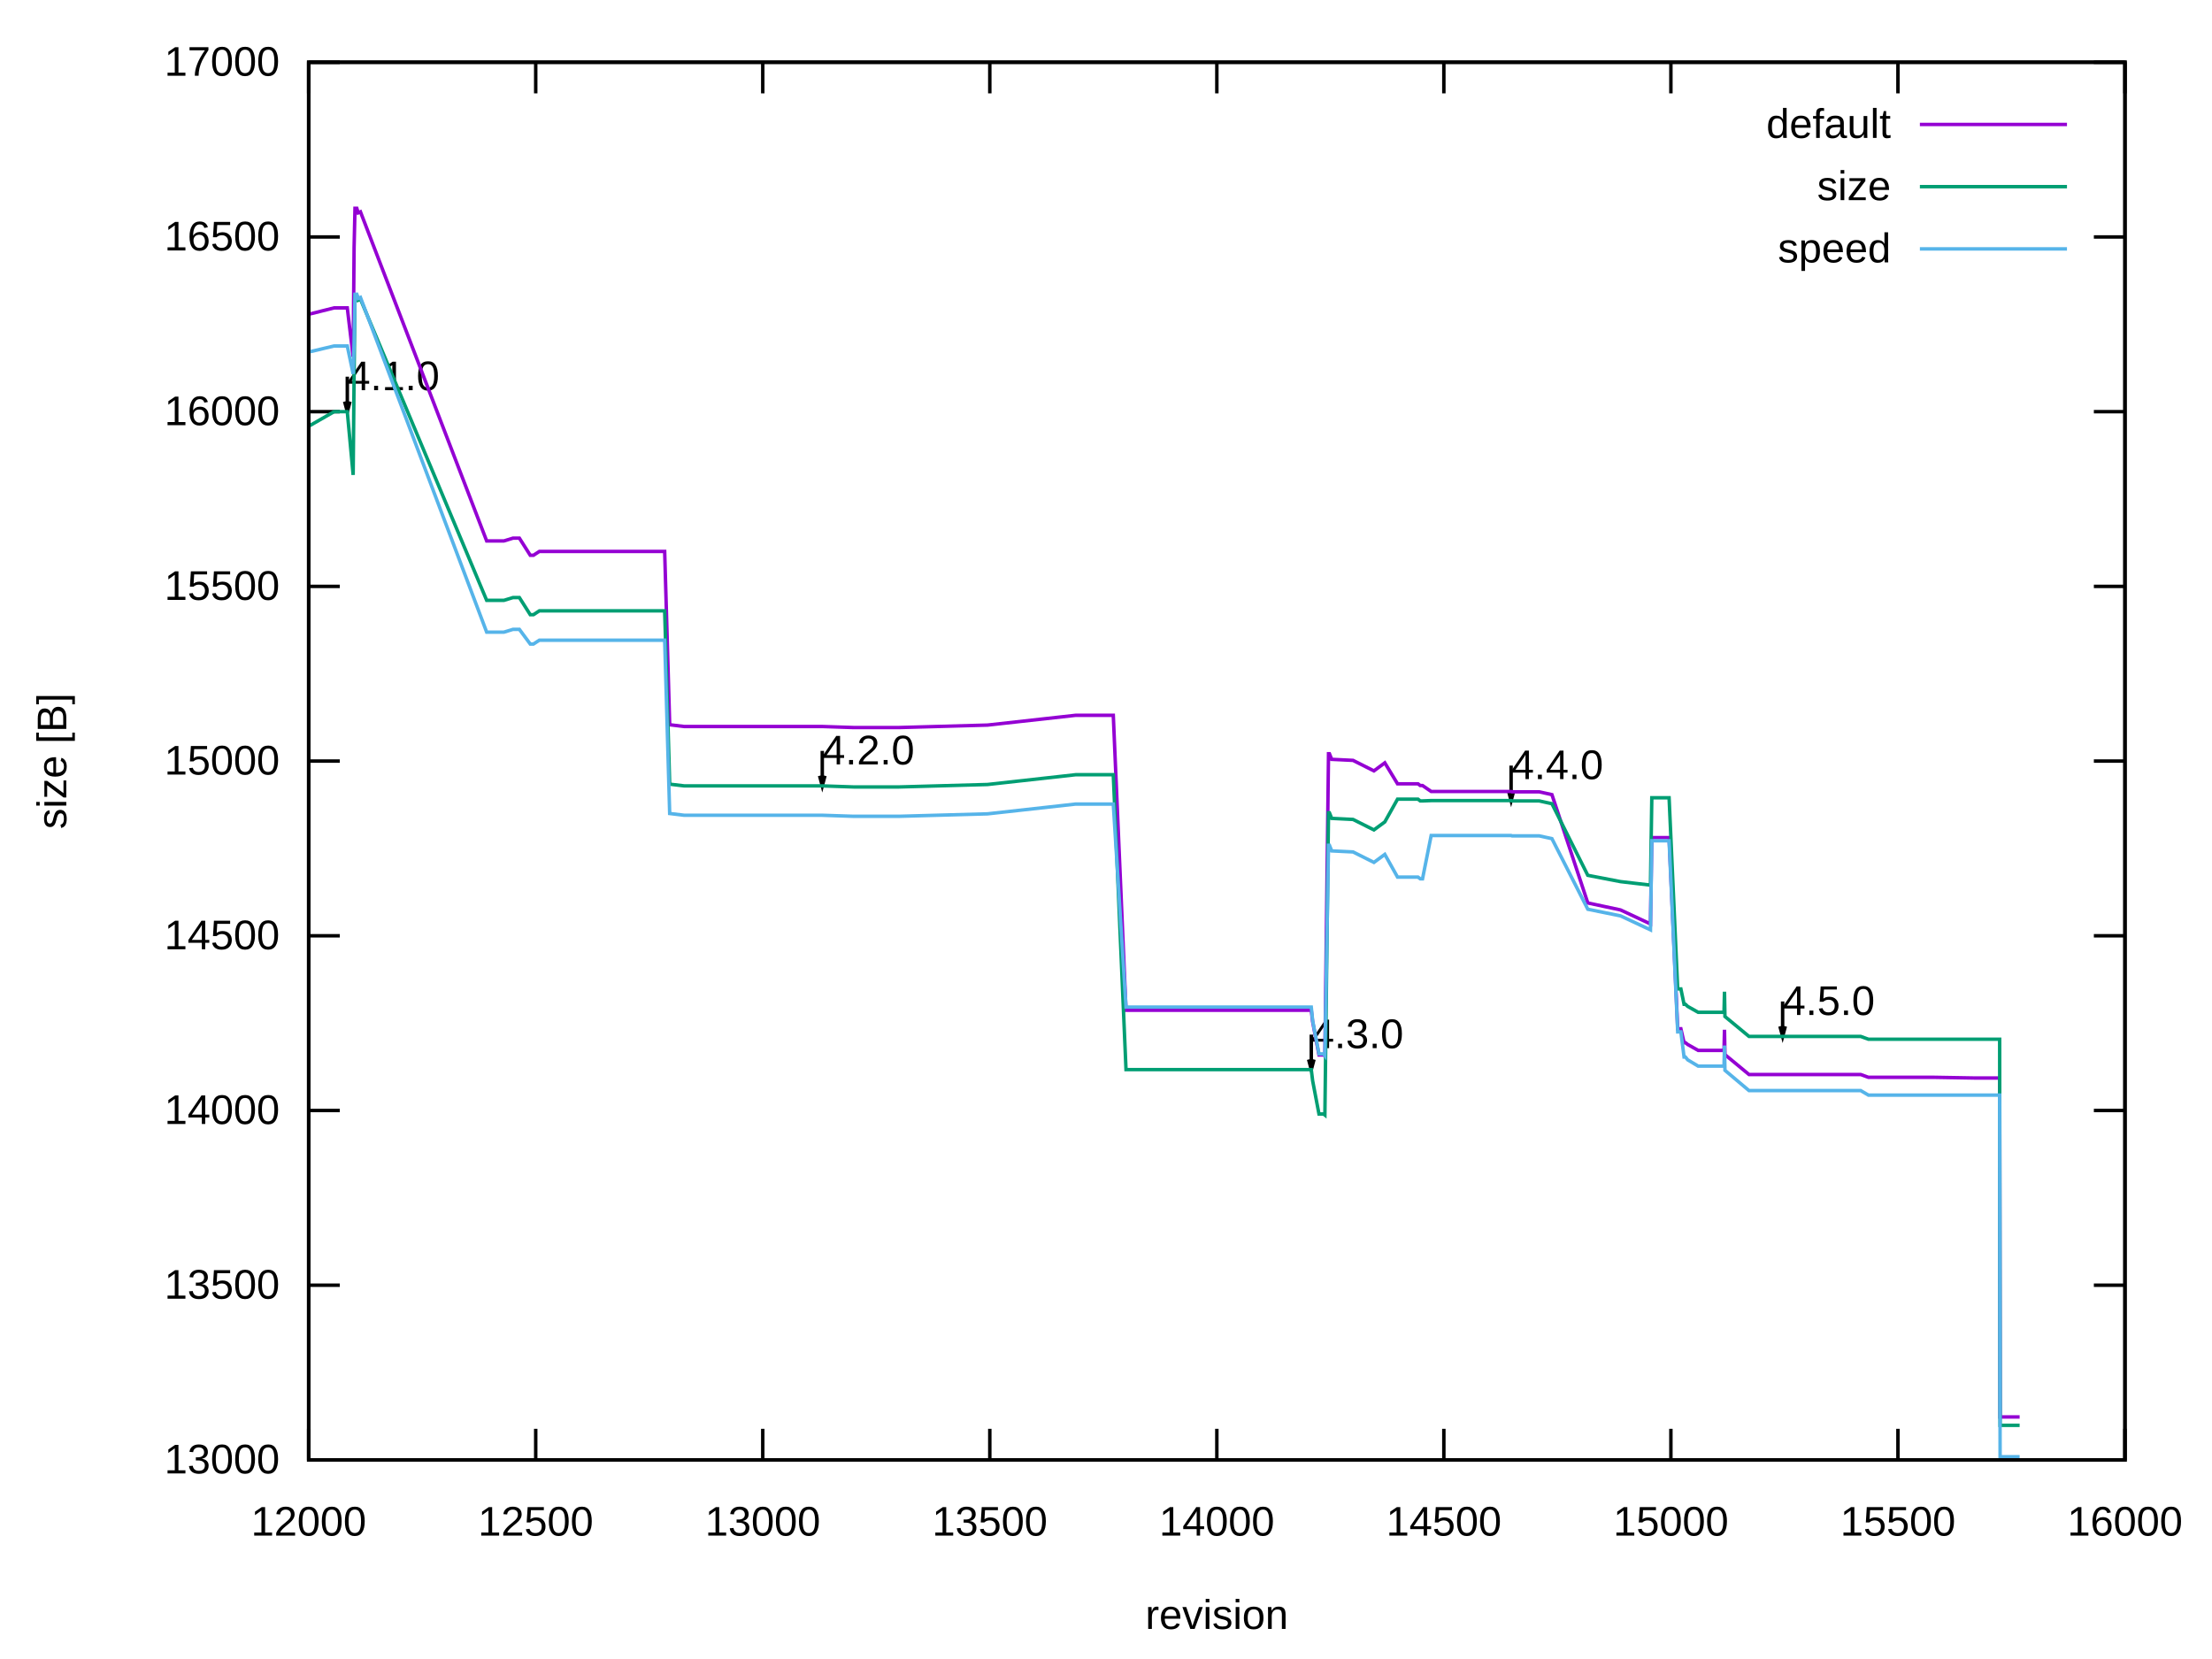
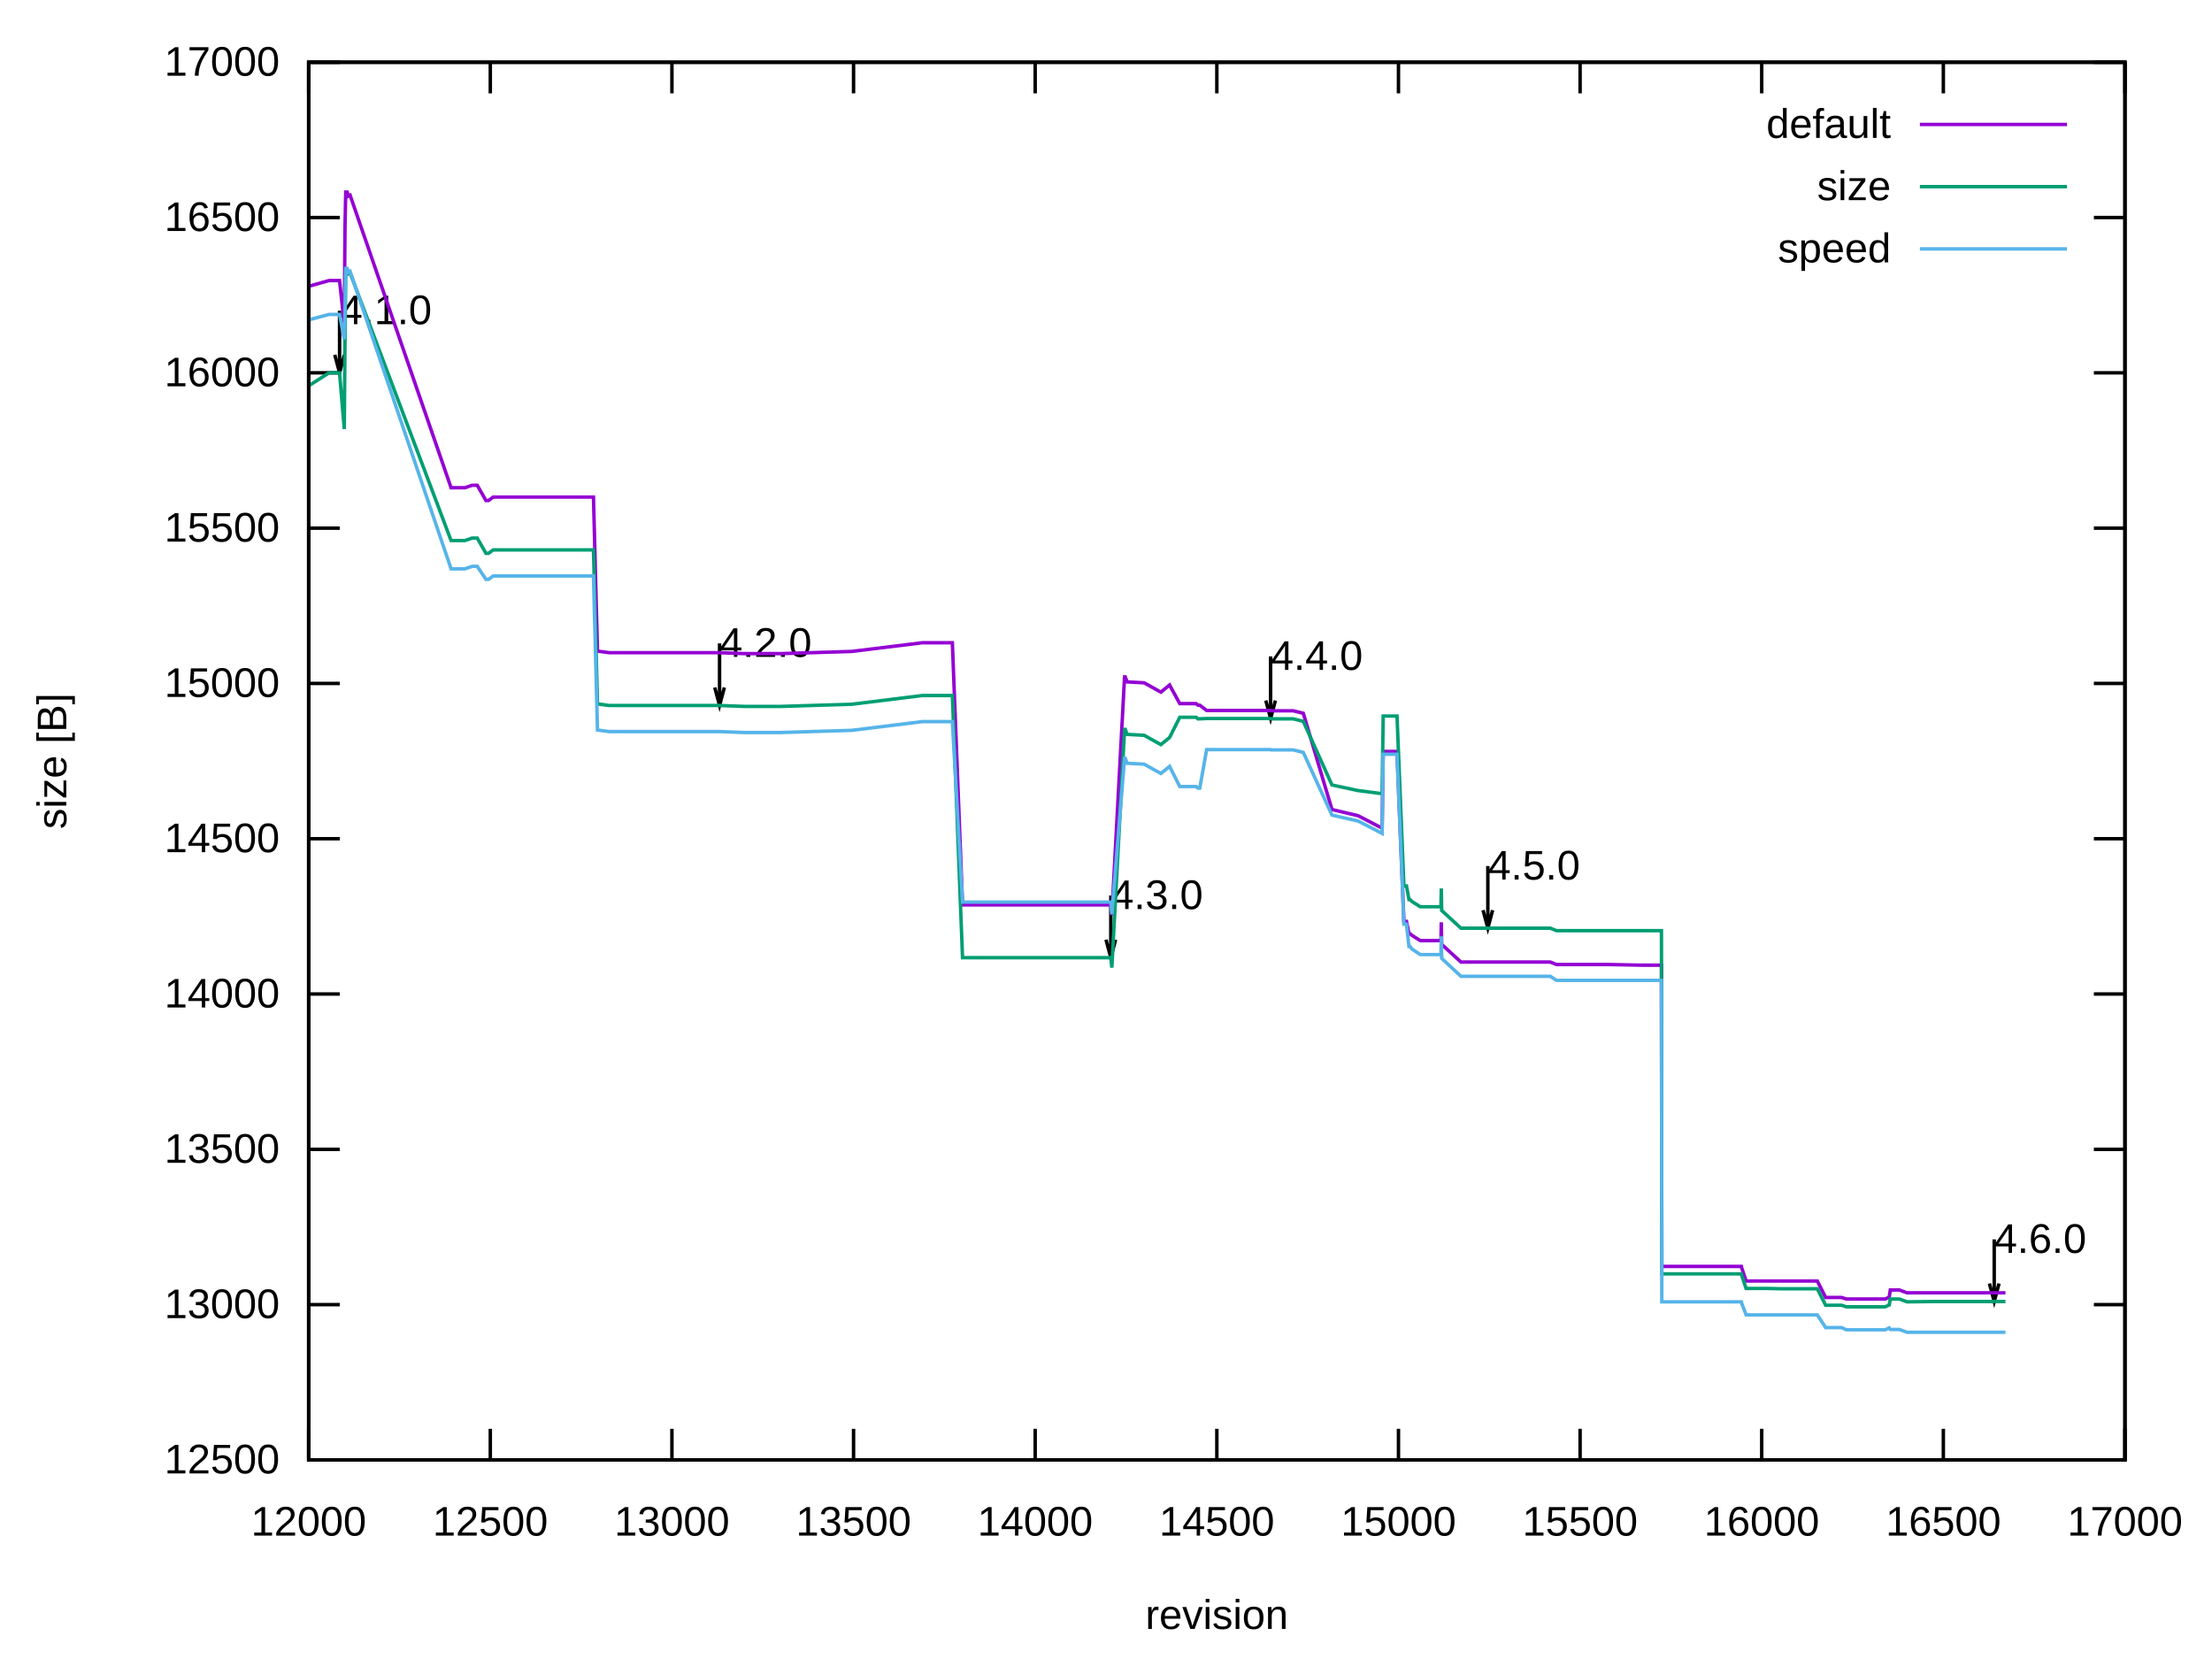
<svg xmlns="http://www.w3.org/2000/svg" xmlns:xlink="http://www.w3.org/1999/xlink" width="640" height="480" viewBox="0 0 640 480">
  <g id="gnuplot_canvas">
    <rect x="0" y="0" width="640" height="480" fill="none" />
    <defs>
      <circle id="gpDot" r="0.5" stroke-width="0.5" stroke="currentColor" />
      <path id="gpPt0" stroke-width="0.222" stroke="currentColor" d="M-1,0 h2 M0,-1 v2" />
      <path id="gpPt1" stroke-width="0.222" stroke="currentColor" d="M-1,-1 L1,1 M1,-1 L-1,1" />
      <path id="gpPt2" stroke-width="0.222" stroke="currentColor" d="M-1,0 L1,0 M0,-1 L0,1 M-1,-1 L1,1 M-1,1 L1,-1" />
      <rect id="gpPt3" stroke-width="0.222" stroke="currentColor" x="-1" y="-1" width="2" height="2" />
      <rect id="gpPt4" stroke-width="0.222" stroke="currentColor" fill="currentColor" x="-1" y="-1" width="2" height="2" />
      <circle id="gpPt5" stroke-width="0.222" stroke="currentColor" cx="0" cy="0" r="1" />
      <use xlink:href="#gpPt5" id="gpPt6" fill="currentColor" stroke="none" />
      <path id="gpPt7" stroke-width="0.222" stroke="currentColor" d="M0,-1.33 L-1.33,0.67 L1.33,0.67 z" />
      <use xlink:href="#gpPt7" id="gpPt8" fill="currentColor" stroke="none" />
      <use xlink:href="#gpPt7" id="gpPt9" stroke="currentColor" transform="rotate(180)" />
      <use xlink:href="#gpPt9" id="gpPt10" fill="currentColor" stroke="none" />
      <use xlink:href="#gpPt3" id="gpPt11" stroke="currentColor" transform="rotate(45)" />
      <use xlink:href="#gpPt11" id="gpPt12" fill="currentColor" stroke="none" />
      <path id="gpPt13" stroke-width="0.222" stroke="currentColor" d="M0,1.330 L1.265,0.411 L0.782,-1.067 L-0.782,-1.076 L-1.265,0.411 z" />
      <use xlink:href="#gpPt13" id="gpPt14" fill="currentColor" stroke="none" />
      <filter id="textbox" filterUnits="objectBoundingBox" x="0" y="0" height="1" width="1">
        <feFlood flood-color="white" flood-opacity="1" result="bgnd" />
        <feComposite in="SourceGraphic" in2="bgnd" operator="atop" />
      </filter>
      <filter id="greybox" filterUnits="objectBoundingBox" x="0" y="0" height="1" width="1">
        <feFlood flood-color="lightgrey" flood-opacity="1" result="grey" />
        <feComposite in="SourceGraphic" in2="grey" operator="atop" />
      </filter>
    </defs>
    <g fill="none" color="white" stroke="currentColor" stroke-width="1.00" stroke-linecap="butt" stroke-linejoin="miter">
</g>
    <g fill="none" color="black" stroke="currentColor" stroke-width="1.00" stroke-linecap="butt" stroke-linejoin="miter">
      <path stroke="black" d="M89.31,422.40 L98.31,422.40 M614.82,422.40 L605.82,422.40  " />
      <g transform="translate(80.92,426.30)" stroke="none" fill="black" font-family="Arial" font-size="12.00" text-anchor="end">
        <text>
+           <tspan font-family="Arial"> 12500</tspan>
+         </text>
+       </g>
+     </g>
+     <g fill="none" color="black" stroke="currentColor" stroke-width="1.00" stroke-linecap="butt" stroke-linejoin="miter">
+       <path stroke="black" d="M89.31,377.47 L98.31,377.47 M614.82,377.47 L605.82,377.47  " />
+       <g transform="translate(80.92,381.37)" stroke="none" fill="black" font-family="Arial" font-size="12.00" text-anchor="end">
+         <text>
          <tspan font-family="Arial"> 13000</tspan>
        </text>
      </g>
    </g>
    <g fill="none" color="black" stroke="currentColor" stroke-width="1.00" stroke-linecap="butt" stroke-linejoin="miter">
-       <path stroke="black" d="M89.31,371.85 L98.31,371.85 M614.82,371.85 L605.82,371.85  " />
-       <g transform="translate(80.92,375.75)" stroke="none" fill="black" font-family="Arial" font-size="12.00" text-anchor="end">
+       <path stroke="black" d="M89.31,332.54 L98.31,332.54 M614.82,332.54 L605.82,332.54  " />
+       <g transform="translate(80.92,336.44)" stroke="none" fill="black" font-family="Arial" font-size="12.00" text-anchor="end">
        <text>
          <tspan font-family="Arial"> 13500</tspan>
        </text>
      </g>
    </g>
    <g fill="none" color="black" stroke="currentColor" stroke-width="1.00" stroke-linecap="butt" stroke-linejoin="miter">
-       <path stroke="black" d="M89.31,321.30 L98.31,321.30 M614.82,321.30 L605.82,321.30  " />
-       <g transform="translate(80.92,325.20)" stroke="none" fill="black" font-family="Arial" font-size="12.00" text-anchor="end">
+       <path stroke="black" d="M89.31,287.60 L98.31,287.60 M614.82,287.60 L605.82,287.60  " />
+       <g transform="translate(80.92,291.50)" stroke="none" fill="black" font-family="Arial" font-size="12.00" text-anchor="end">
        <text>
          <tspan font-family="Arial"> 14000</tspan>
        </text>
      </g>
    </g>
    <g fill="none" color="black" stroke="currentColor" stroke-width="1.00" stroke-linecap="butt" stroke-linejoin="miter">
-       <path stroke="black" d="M89.31,270.75 L98.31,270.75 M614.82,270.75 L605.82,270.75  " />
-       <g transform="translate(80.92,274.65)" stroke="none" fill="black" font-family="Arial" font-size="12.00" text-anchor="end">
+       <path stroke="black" d="M89.31,242.67 L98.31,242.67 M614.82,242.67 L605.82,242.67  " />
+       <g transform="translate(80.92,246.57)" stroke="none" fill="black" font-family="Arial" font-size="12.00" text-anchor="end">
        <text>
          <tspan font-family="Arial"> 14500</tspan>
        </text>
      </g>
    </g>
    <g fill="none" color="black" stroke="currentColor" stroke-width="1.00" stroke-linecap="butt" stroke-linejoin="miter">
-       <path stroke="black" d="M89.31,220.20 L98.31,220.20 M614.82,220.20 L605.82,220.20  " />
-       <g transform="translate(80.92,224.10)" stroke="none" fill="black" font-family="Arial" font-size="12.00" text-anchor="end">
+       <path stroke="black" d="M89.31,197.74 L98.31,197.74 M614.82,197.74 L605.82,197.74  " />
+       <g transform="translate(80.92,201.64)" stroke="none" fill="black" font-family="Arial" font-size="12.00" text-anchor="end">
        <text>
          <tspan font-family="Arial"> 15000</tspan>
        </text>
      </g>
    </g>
    <g fill="none" color="black" stroke="currentColor" stroke-width="1.00" stroke-linecap="butt" stroke-linejoin="miter">
-       <path stroke="black" d="M89.31,169.66 L98.31,169.66 M614.82,169.66 L605.82,169.66  " />
-       <g transform="translate(80.92,173.56)" stroke="none" fill="black" font-family="Arial" font-size="12.00" text-anchor="end">
+       <path stroke="black" d="M89.31,152.81 L98.31,152.81 M614.82,152.81 L605.82,152.81  " />
+       <g transform="translate(80.92,156.71)" stroke="none" fill="black" font-family="Arial" font-size="12.00" text-anchor="end">
        <text>
          <tspan font-family="Arial"> 15500</tspan>
        </text>
      </g>
    </g>
    <g fill="none" color="black" stroke="currentColor" stroke-width="1.00" stroke-linecap="butt" stroke-linejoin="miter">
-       <path stroke="black" d="M89.31,119.11 L98.31,119.11 M614.82,119.11 L605.82,119.11  " />
-       <g transform="translate(80.92,123.01)" stroke="none" fill="black" font-family="Arial" font-size="12.00" text-anchor="end">
+       <path stroke="black" d="M89.31,107.87 L98.31,107.87 M614.82,107.87 L605.82,107.87  " />
+       <g transform="translate(80.92,111.77)" stroke="none" fill="black" font-family="Arial" font-size="12.00" text-anchor="end">
        <text>
          <tspan font-family="Arial"> 16000</tspan>
        </text>
      </g>
    </g>
    <g fill="none" color="black" stroke="currentColor" stroke-width="1.00" stroke-linecap="butt" stroke-linejoin="miter">
-       <path stroke="black" d="M89.31,68.56 L98.31,68.56 M614.82,68.56 L605.82,68.56  " />
-       <g transform="translate(80.92,72.46)" stroke="none" fill="black" font-family="Arial" font-size="12.00" text-anchor="end">
+       <path stroke="black" d="M89.31,62.94 L98.31,62.94 M614.82,62.94 L605.82,62.94  " />
+       <g transform="translate(80.92,66.84)" stroke="none" fill="black" font-family="Arial" font-size="12.00" text-anchor="end">
        <text>
          <tspan font-family="Arial"> 16500</tspan>
        </text>
      </g>
    </g>
    <g fill="none" color="black" stroke="currentColor" stroke-width="1.00" stroke-linecap="butt" stroke-linejoin="miter">
      <path stroke="black" d="M89.31,18.01 L98.31,18.01 M614.82,18.01 L605.82,18.01  " />
      <g transform="translate(80.92,21.91)" stroke="none" fill="black" font-family="Arial" font-size="12.00" text-anchor="end">
        <text>
          <tspan font-family="Arial"> 17000</tspan>
        </text>
      </g>
    </g>
    <g fill="none" color="black" stroke="currentColor" stroke-width="1.00" stroke-linecap="butt" stroke-linejoin="miter">
      <path stroke="black" d="M89.31,422.40 L89.31,413.40 M89.31,18.01 L89.31,27.01  " />
      <g transform="translate(89.31,444.30)" stroke="none" fill="black" font-family="Arial" font-size="12.00" text-anchor="middle">
        <text>
          <tspan font-family="Arial"> 12000</tspan>
        </text>
      </g>
    </g>
    <g fill="none" color="black" stroke="currentColor" stroke-width="1.00" stroke-linecap="butt" stroke-linejoin="miter">
-       <path stroke="black" d="M155.00,422.40 L155.00,413.40 M155.00,18.01 L155.00,27.01  " />
-       <g transform="translate(155.00,444.30)" stroke="none" fill="black" font-family="Arial" font-size="12.00" text-anchor="middle">
+       <path stroke="black" d="M141.86,422.40 L141.86,413.40 M141.86,18.01 L141.86,27.01  " />
+       <g transform="translate(141.86,444.30)" stroke="none" fill="black" font-family="Arial" font-size="12.00" text-anchor="middle">
        <text>
          <tspan font-family="Arial"> 12500</tspan>
        </text>
      </g>
    </g>
    <g fill="none" color="black" stroke="currentColor" stroke-width="1.00" stroke-linecap="butt" stroke-linejoin="miter">
-       <path stroke="black" d="M220.69,422.40 L220.69,413.40 M220.69,18.01 L220.69,27.01  " />
-       <g transform="translate(220.69,444.30)" stroke="none" fill="black" font-family="Arial" font-size="12.00" text-anchor="middle">
+       <path stroke="black" d="M194.41,422.40 L194.41,413.40 M194.41,18.01 L194.41,27.01  " />
+       <g transform="translate(194.41,444.30)" stroke="none" fill="black" font-family="Arial" font-size="12.00" text-anchor="middle">
        <text>
          <tspan font-family="Arial"> 13000</tspan>
        </text>
      </g>
    </g>
    <g fill="none" color="black" stroke="currentColor" stroke-width="1.00" stroke-linecap="butt" stroke-linejoin="miter">
-       <path stroke="black" d="M286.38,422.40 L286.38,413.40 M286.38,18.01 L286.38,27.01  " />
-       <g transform="translate(286.38,444.30)" stroke="none" fill="black" font-family="Arial" font-size="12.00" text-anchor="middle">
+       <path stroke="black" d="M246.96,422.40 L246.96,413.40 M246.96,18.01 L246.96,27.01  " />
+       <g transform="translate(246.96,444.30)" stroke="none" fill="black" font-family="Arial" font-size="12.00" text-anchor="middle">
        <text>
          <tspan font-family="Arial"> 13500</tspan>
+         </text>
+       </g>
+     </g>
+     <g fill="none" color="black" stroke="currentColor" stroke-width="1.00" stroke-linecap="butt" stroke-linejoin="miter">
+       <path stroke="black" d="M299.51,422.40 L299.51,413.40 M299.51,18.01 L299.51,27.01  " />
+       <g transform="translate(299.51,444.30)" stroke="none" fill="black" font-family="Arial" font-size="12.00" text-anchor="middle">
+         <text>
+           <tspan font-family="Arial"> 14000</tspan>
        </text>
      </g>
    </g>
    <g fill="none" color="black" stroke="currentColor" stroke-width="1.00" stroke-linecap="butt" stroke-linejoin="miter">
      <path stroke="black" d="M352.07,422.40 L352.07,413.40 M352.07,18.01 L352.07,27.01  " />
      <g transform="translate(352.07,444.30)" stroke="none" fill="black" font-family="Arial" font-size="12.00" text-anchor="middle">
        <text>
-           <tspan font-family="Arial"> 14000</tspan>
-         </text>
-       </g>
-     </g>
-     <g fill="none" color="black" stroke="currentColor" stroke-width="1.00" stroke-linecap="butt" stroke-linejoin="miter">
-       <path stroke="black" d="M417.75,422.40 L417.75,413.40 M417.75,18.01 L417.75,27.01  " />
-       <g transform="translate(417.75,444.30)" stroke="none" fill="black" font-family="Arial" font-size="12.00" text-anchor="middle">
-         <text>
          <tspan font-family="Arial"> 14500</tspan>
        </text>
      </g>
    </g>
    <g fill="none" color="black" stroke="currentColor" stroke-width="1.00" stroke-linecap="butt" stroke-linejoin="miter">
-       <path stroke="black" d="M483.44,422.40 L483.44,413.40 M483.44,18.01 L483.44,27.01  " />
-       <g transform="translate(483.44,444.30)" stroke="none" fill="black" font-family="Arial" font-size="12.00" text-anchor="middle">
+       <path stroke="black" d="M404.62,422.40 L404.62,413.40 M404.62,18.01 L404.62,27.01  " />
+       <g transform="translate(404.62,444.30)" stroke="none" fill="black" font-family="Arial" font-size="12.00" text-anchor="middle">
        <text>
          <tspan font-family="Arial"> 15000</tspan>
        </text>
      </g>
    </g>
    <g fill="none" color="black" stroke="currentColor" stroke-width="1.00" stroke-linecap="butt" stroke-linejoin="miter">
-       <path stroke="black" d="M549.13,422.40 L549.13,413.40 M549.13,18.01 L549.13,27.01  " />
-       <g transform="translate(549.13,444.30)" stroke="none" fill="black" font-family="Arial" font-size="12.00" text-anchor="middle">
+       <path stroke="black" d="M457.17,422.40 L457.17,413.40 M457.17,18.01 L457.17,27.01  " />
+       <g transform="translate(457.17,444.30)" stroke="none" fill="black" font-family="Arial" font-size="12.00" text-anchor="middle">
        <text>
          <tspan font-family="Arial"> 15500</tspan>
+         </text>
+       </g>
+     </g>
+     <g fill="none" color="black" stroke="currentColor" stroke-width="1.00" stroke-linecap="butt" stroke-linejoin="miter">
+       <path stroke="black" d="M509.72,422.40 L509.72,413.40 M509.72,18.01 L509.72,27.01  " />
+       <g transform="translate(509.72,444.30)" stroke="none" fill="black" font-family="Arial" font-size="12.00" text-anchor="middle">
+         <text>
+           <tspan font-family="Arial"> 16000</tspan>
+         </text>
+       </g>
+     </g>
+     <g fill="none" color="black" stroke="currentColor" stroke-width="1.00" stroke-linecap="butt" stroke-linejoin="miter">
+       <path stroke="black" d="M562.27,422.40 L562.27,413.40 M562.27,18.01 L562.27,27.01  " />
+       <g transform="translate(562.27,444.30)" stroke="none" fill="black" font-family="Arial" font-size="12.00" text-anchor="middle">
+         <text>
+           <tspan font-family="Arial"> 16500</tspan>
        </text>
      </g>
    </g>
    <g fill="none" color="black" stroke="currentColor" stroke-width="1.00" stroke-linecap="butt" stroke-linejoin="miter">
      <path stroke="black" d="M614.82,422.40 L614.82,413.40 M614.82,18.01 L614.82,27.01  " />
      <g transform="translate(614.82,444.30)" stroke="none" fill="black" font-family="Arial" font-size="12.00" text-anchor="middle">
        <text>
-           <tspan font-family="Arial"> 16000</tspan>
+           <tspan font-family="Arial"> 17000</tspan>
        </text>
      </g>
    </g>
    <g fill="none" color="black" stroke="currentColor" stroke-width="1.00" stroke-linecap="butt" stroke-linejoin="miter">
</g>
    <g fill="none" color="black" stroke="currentColor" stroke-width="1.00" stroke-linecap="butt" stroke-linejoin="miter">
      <path stroke="black" d="M89.31,18.01 L89.31,422.40 L614.82,422.40 L614.82,18.01 L89.31,18.01 Z  " />
-       <g transform="translate(100.48,112.90)" stroke="none" fill="black" font-family="Arial" font-size="12.00" text-anchor="start">
+       <g transform="translate(98.24,93.80)" stroke="none" fill="black" font-family="Arial" font-size="12.00" text-anchor="start">
        <text>
          <tspan font-family="Arial">4.1.0</tspan>
        </text>
      </g>
-       <g transform="translate(237.90,221.17)" stroke="none" fill="black" font-family="Arial" font-size="12.00" text-anchor="start">
+       <g transform="translate(208.18,190.05)" stroke="none" fill="black" font-family="Arial" font-size="12.00" text-anchor="start">
        <text>
          <tspan font-family="Arial">4.2.0</tspan>
        </text>
      </g>
-       <g transform="translate(379.39,303.26)" stroke="none" fill="black" font-family="Arial" font-size="12.00" text-anchor="start">
+       <g transform="translate(321.38,263.02)" stroke="none" fill="black" font-family="Arial" font-size="12.00" text-anchor="start">
        <text>
          <tspan font-family="Arial">4.3.0</tspan>
        </text>
      </g>
-       <g transform="translate(437.20,225.42)" stroke="none" fill="black" font-family="Arial" font-size="12.00" text-anchor="start">
+       <g transform="translate(367.62,193.82)" stroke="none" fill="black" font-family="Arial" font-size="12.00" text-anchor="start">
        <text>
          <tspan font-family="Arial">4.4.0</tspan>
        </text>
      </g>
-       <g transform="translate(515.76,293.66)" stroke="none" fill="black" font-family="Arial" font-size="12.00" text-anchor="start">
+       <g transform="translate(430.47,254.48)" stroke="none" fill="black" font-family="Arial" font-size="12.00" text-anchor="start">
        <text>
          <tspan font-family="Arial">4.5.0</tspan>
        </text>
      </g>
-     </g>
-     <g fill="none" color="black" stroke="currentColor" stroke-width="1.00" stroke-linecap="butt" stroke-linejoin="miter">
-       <path stroke="black" d="M99.71,116.18 L100.49,119.10 L101.27,116.18 M100.49,108.99 L100.49,119.10  " />
-     </g>
-     <g fill="none" color="black" stroke="currentColor" stroke-width="1.00" stroke-linecap="butt" stroke-linejoin="miter">
-       <path stroke="black" d="M237.13,224.45 L237.91,227.37 L238.69,224.45 M237.91,217.26 L237.91,227.37  " />
-     </g>
-     <g fill="none" color="black" stroke="currentColor" stroke-width="1.00" stroke-linecap="butt" stroke-linejoin="miter">
-       <path stroke="black" d="M378.62,306.54 L379.40,309.46 L380.18,306.54 M379.40,299.35 L379.40,309.46  " />
-     </g>
-     <g fill="none" color="black" stroke="currentColor" stroke-width="1.00" stroke-linecap="butt" stroke-linejoin="miter">
-       <path stroke="black" d="M436.43,228.70 L437.21,231.62 L437.99,228.70 M437.21,221.51 L437.21,231.62  " />
-     </g>
-     <g fill="none" color="black" stroke="currentColor" stroke-width="1.00" stroke-linecap="butt" stroke-linejoin="miter">
-       <path stroke="black" d="M514.99,296.94 L515.77,299.86 L516.55,296.94 M515.77,289.75 L515.77,299.86  " />
+       <g transform="translate(576.98,362.50)" stroke="none" fill="black" font-family="Arial" font-size="12.00" text-anchor="start">
+         <text>
+           <tspan font-family="Arial">4.6.0</tspan>
+         </text>
+       </g>
+     </g>
+     <g fill="none" color="black" stroke="currentColor" stroke-width="1.00" stroke-linecap="butt" stroke-linejoin="miter">
+       <path stroke="black" d="M96.86,102.66 L98.25,107.86 L99.64,102.66 M98.25,89.89 L98.25,107.86  " />
+     </g>
+     <g fill="none" color="black" stroke="currentColor" stroke-width="1.00" stroke-linecap="butt" stroke-linejoin="miter">
+       <path stroke="black" d="M206.80,198.91 L208.19,204.11 L209.58,198.91 M208.19,186.14 L208.19,204.11  " />
+     </g>
+     <g fill="none" color="black" stroke="currentColor" stroke-width="1.00" stroke-linecap="butt" stroke-linejoin="miter">
+       <path stroke="black" d="M320.00,271.88 L321.39,277.08 L322.78,271.88 M321.39,259.11 L321.39,277.08  " />
+     </g>
+     <g fill="none" color="black" stroke="currentColor" stroke-width="1.00" stroke-linecap="butt" stroke-linejoin="miter">
+       <path stroke="black" d="M366.24,202.68 L367.63,207.88 L369.02,202.68 M367.63,189.91 L367.63,207.88  " />
+     </g>
+     <g fill="none" color="black" stroke="currentColor" stroke-width="1.00" stroke-linecap="butt" stroke-linejoin="miter">
+       <path stroke="black" d="M429.09,263.34 L430.48,268.54 L431.87,263.34 M430.48,250.57 L430.48,268.54  " />
+     </g>
+     <g fill="none" color="black" stroke="currentColor" stroke-width="1.00" stroke-linecap="butt" stroke-linejoin="miter">
+       <path stroke="black" d="M575.60,371.36 L576.99,376.56 L578.38,371.36 M576.99,358.59 L576.99,376.56  " />
    </g>
    <g fill="none" color="black" stroke="currentColor" stroke-width="1.00" stroke-linecap="butt" stroke-linejoin="miter">
</g>
    <g id="gnuplot_plot_1">
      <g fill="none" color="black" stroke="currentColor" stroke-width="1.00" stroke-linecap="butt" stroke-linejoin="miter">
        <g transform="translate(547.09,39.91)" stroke="none" fill="black" font-family="Arial" font-size="12.00" text-anchor="end">
          <text>
            <tspan font-family="Arial">default</tspan>
          </text>
        </g>
      </g>
      <g fill="none" color="black" stroke="currentColor" stroke-width="1.00" stroke-linecap="butt" stroke-linejoin="miter">
-         <path stroke="rgb(148,   0, 211)" d="M555.48,36.01 L598.04,36.01 M89.44,90.90 L96.67,89.08 L100.48,89.08 L102.18,103.24 L102.45,71.59 L102.71,60.27   L103.24,60.27 L103.63,61.58 L104.29,61.28 L140.81,156.51 L143.83,156.51 L145.80,156.51 L148.43,155.70 L150.27,155.70   L153.42,160.66 L154.34,160.66 L156.05,159.55 L173.65,159.55 L177.73,159.55 L179.83,159.55 L180.22,159.55 L187.32,159.55   L192.31,159.55 L193.76,209.69 L197.96,210.20 L202.56,210.20 L204.27,210.20 L206.37,210.20 L207.55,210.20 L216.61,210.20   L237.90,210.20 L246.96,210.50 L260.10,210.50 L285.72,209.79 L311.21,206.96 L312.52,206.96 L313.83,206.96 L318.96,206.96   L322.11,206.96 L325.79,292.29 L326.32,292.29 L327.50,292.29 L329.07,292.29 L331.70,292.29 L336.96,292.29 L338.93,292.29   L352.07,292.29 L376.24,292.29 L379.39,292.29 L379.79,295.62 L381.62,305.23 L382.94,305.23 L383.33,305.53 L384.38,218.08   L384.65,218.08 L385.30,219.70 L391.48,220.00 L397.52,223.04 L400.67,220.71 L404.35,226.78 L405.27,226.78 L410.27,226.78   L410.92,227.28 L411.58,227.28 L414.08,229.00 L419.07,229.00 L421.43,229.00 L437.20,229.00 L437.46,229.10 L445.34,229.10   L449.02,229.91 L459.40,261.25 L468.86,263.27 L477.53,267.32 L477.92,242.35 L482.92,242.35 L485.41,297.65 L486.33,297.65   L487.25,301.69 L487.65,301.69 L488.30,302.20 L491.33,303.91 L495.66,303.91 L497.11,303.91 L498.81,303.91 L498.95,297.95   L499.08,305.13 L506.04,310.89 L514.97,310.89 L515.76,310.89 L525.09,310.89 L538.36,310.89 L540.59,311.70 L542.69,311.70   L547.29,311.70 L555.70,311.70 L559.64,311.70 L571.33,311.90 L578.56,311.90 L578.69,409.97 L584.34,409.97  " />
+         <path stroke="rgb(148,   0, 211)" d="M555.48,36.01 L598.04,36.01 M89.42,82.80 L95.20,81.18 L98.24,81.18 L99.61,93.77 L99.82,65.64 L100.03,55.57   L100.45,55.57 L100.77,56.74 L101.29,56.47 L130.51,141.12 L132.93,141.12 L134.50,141.12 L136.61,140.41 L138.08,140.41   L140.60,144.81 L141.34,144.81 L142.70,143.82 L156.79,143.82 L160.04,143.82 L161.73,143.82 L162.04,143.82 L167.72,143.82   L171.71,143.82 L172.87,188.39 L176.23,188.84 L179.91,188.84 L181.27,188.84 L182.96,188.84 L183.90,188.84 L191.15,188.84   L208.18,188.84 L215.43,189.11 L225.94,189.11 L246.44,188.48 L266.83,185.97 L268.93,185.97 L273.03,185.97 L275.55,185.97   L278.49,261.81 L278.91,261.81 L279.86,261.81 L281.12,261.81 L283.22,261.81 L287.43,261.81 L289.00,261.81 L299.51,261.81   L318.85,261.81 L321.38,261.81 L321.69,264.78 L325.37,195.85 L325.58,195.85 L326.10,197.29 L331.04,197.56 L335.88,200.26   L338.40,198.19 L341.34,203.58 L342.08,203.58 L346.07,203.58 L346.60,204.03 L347.13,204.03 L349.12,205.56 L353.12,205.56   L355.01,205.56 L367.62,205.56 L367.83,205.65 L374.14,205.65 L377.08,206.37 L385.38,234.22 L392.95,236.02 L399.89,239.62   L400.20,217.42 L404.20,217.42 L406.19,266.58 L406.93,266.58 L407.66,270.17 L407.98,270.17 L408.50,270.62 L410.92,272.15   L414.39,272.15 L415.55,272.15 L416.91,272.15 L417.02,266.84 L417.12,273.23 L422.69,278.35 L429.84,278.35 L430.47,278.35   L437.93,278.35 L448.55,278.35 L450.34,279.07 L452.02,279.07 L455.70,279.07 L462.42,279.07 L465.58,279.07 L474.93,279.25   L480.71,279.25 L480.81,366.41 L485.33,366.41 L498.16,366.41 L498.26,366.41 L503.83,366.41 L503.94,366.86 L505.20,370.64   L511.40,370.64 L515.29,370.64 L525.80,370.64 L528.22,375.40 L532.84,375.40 L534.21,375.85 L541.77,375.85 L542.40,375.85   L545.45,375.85 L546.61,375.31 L546.92,373.24 L549.55,373.24 L551.76,374.05 L559.54,374.05 L565.63,374.05 L576.98,374.05   L577.19,374.05 L580.24,374.05  " />
      </g>
    </g>
    <g id="gnuplot_plot_2">
      <g fill="none" color="black" stroke="currentColor" stroke-width="1.00" stroke-linecap="butt" stroke-linejoin="miter">
        <g transform="translate(547.09,57.91)" stroke="none" fill="black" font-family="Arial" font-size="12.00" text-anchor="end">
          <text>
            <tspan font-family="Arial">size</tspan>
          </text>
        </g>
      </g>
      <g fill="none" color="black" stroke="currentColor" stroke-width="1.00" stroke-linecap="butt" stroke-linejoin="miter">
-         <path stroke="rgb(  0, 158, 115)" d="M555.48,54.01 L598.04,54.01 M89.44,123.25 L96.67,119.11 L100.48,119.11 L102.18,137.41 L102.45,108.80 L102.71,85.54   L103.24,85.54 L103.63,86.86 L104.29,86.55 L140.81,173.70 L143.83,173.70 L145.80,173.70 L148.43,172.89 L150.27,172.89   L153.42,177.85 L154.34,177.85 L156.05,176.73 L173.65,176.73 L177.73,176.73 L179.83,176.73 L180.22,176.73 L187.32,176.73   L192.31,176.73 L193.76,226.88 L197.96,227.38 L202.56,227.38 L204.27,227.38 L206.37,227.38 L207.55,227.38 L216.61,227.38   L237.90,227.38 L246.96,227.69 L260.10,227.69 L285.72,226.98 L311.21,224.15 L312.52,224.15 L313.83,224.15 L318.96,224.15   L322.11,224.15 L325.79,309.47 L326.32,309.47 L327.50,309.47 L329.07,309.47 L331.70,309.47 L336.96,309.47 L338.93,309.47   L352.07,309.47 L376.24,309.47 L379.39,309.47 L379.79,312.71 L381.62,322.31 L382.94,322.31 L383.33,322.62 L384.38,235.17   L384.65,235.17 L385.30,236.78 L391.48,237.09 L397.52,240.12 L400.67,237.80 L404.35,231.22 L405.27,231.22 L410.27,231.22   L410.92,231.73 L411.58,231.73 L414.08,231.63 L419.07,231.63 L421.43,231.63 L437.20,231.63 L437.46,231.73 L445.34,231.73   L449.02,232.54 L459.40,253.26 L468.86,255.08 L477.53,256.09 L477.92,230.82 L482.92,230.82 L485.41,286.12 L486.33,286.12   L487.25,290.57 L487.65,290.57 L488.30,291.18 L491.33,292.89 L495.66,292.89 L497.11,292.89 L498.81,292.89 L498.95,286.93   L499.08,294.11 L506.04,299.87 L514.97,299.87 L515.76,299.87 L525.09,299.87 L538.36,299.87 L540.59,300.68 L542.69,300.68   L547.29,300.68 L555.70,300.68 L559.64,300.68 L571.33,300.68 L578.56,300.68 L578.69,412.39 L584.34,412.39  " />
+         <path stroke="rgb(  0, 158, 115)" d="M555.48,54.01 L598.04,54.01 M89.42,111.56 L95.20,107.87 L98.24,107.87 L99.61,124.14 L99.82,98.71 L100.03,78.04   L100.45,78.04 L100.77,79.21 L101.29,78.94 L130.51,156.40 L132.93,156.40 L134.50,156.40 L136.61,155.68 L138.08,155.68   L140.60,160.09 L141.34,160.09 L142.70,159.10 L156.79,159.10 L160.04,159.10 L161.73,159.10 L162.04,159.10 L167.72,159.10   L171.71,159.10 L172.87,203.67 L176.23,204.12 L179.91,204.12 L181.27,204.12 L182.96,204.12 L183.90,204.12 L191.15,204.12   L208.18,204.12 L215.43,204.39 L225.94,204.39 L246.44,203.76 L266.83,201.24 L268.93,201.24 L273.03,201.24 L275.55,201.24   L278.49,277.09 L278.91,277.09 L279.86,277.09 L281.12,277.09 L283.22,277.09 L287.43,277.09 L289.00,277.09 L299.51,277.09   L318.85,277.09 L321.38,277.09 L321.69,279.96 L325.37,211.04 L325.58,211.04 L326.10,212.48 L331.04,212.75 L335.88,215.44   L338.40,213.38 L341.34,207.53 L342.08,207.53 L346.07,207.53 L346.60,207.98 L347.13,207.98 L349.12,207.89 L353.12,207.89   L355.01,207.89 L367.62,207.89 L367.83,207.98 L374.14,207.98 L377.08,208.70 L385.38,227.12 L392.95,228.74 L399.89,229.64   L400.20,207.17 L404.20,207.17 L406.19,256.33 L406.93,256.33 L407.66,260.28 L407.98,260.28 L408.50,260.82 L410.92,262.35   L414.39,262.35 L415.55,262.35 L416.91,262.35 L417.02,257.05 L417.12,263.43 L422.69,268.55 L429.84,268.55 L430.47,268.55   L437.93,268.55 L448.55,268.55 L450.34,269.27 L452.02,269.27 L455.70,269.27 L462.42,269.27 L465.58,269.27 L474.93,269.27   L480.71,269.27 L480.81,368.57 L485.33,368.57 L498.16,368.57 L498.26,368.57 L503.83,368.57 L503.94,369.02 L505.20,372.79   L511.40,372.79 L515.29,372.88 L525.80,372.88 L528.22,377.65 L532.84,377.65 L534.21,378.10 L541.77,378.10 L542.40,378.10   L545.45,378.10 L546.61,377.56 L546.92,375.85 L549.55,375.85 L551.76,376.66 L559.54,376.57 L565.63,376.57 L576.98,376.57   L577.19,376.57 L580.24,376.57  " />
      </g>
    </g>
    <g id="gnuplot_plot_3">
      <g fill="none" color="black" stroke="currentColor" stroke-width="1.00" stroke-linecap="butt" stroke-linejoin="miter">
        <g transform="translate(547.09,75.91)" stroke="none" fill="black" font-family="Arial" font-size="12.00" text-anchor="end">
          <text>
            <tspan font-family="Arial">speed</tspan>
          </text>
        </g>
      </g>
      <g fill="none" color="black" stroke="currentColor" stroke-width="1.00" stroke-linecap="butt" stroke-linejoin="miter">
-         <path stroke="rgb( 86, 180, 233)" d="M555.48,72.01 L598.04,72.01 M89.44,101.82 L96.67,100.10 L100.48,100.10 L102.18,108.19 L102.45,99.29 L102.71,85.14   L103.24,85.14 L103.63,86.35 L104.29,86.05 L140.81,182.90 L143.83,182.90 L145.80,182.90 L148.43,182.09 L150.27,182.09   L153.42,186.34 L154.34,186.34 L156.05,185.23 L173.65,185.23 L177.73,185.23 L179.83,185.23 L180.22,185.23 L187.32,185.23   L192.31,185.23 L193.76,235.37 L197.96,235.88 L202.56,235.88 L204.27,235.88 L206.37,235.88 L207.55,235.88 L216.61,235.88   L237.90,235.88 L246.96,236.18 L260.10,236.18 L285.72,235.47 L311.21,232.64 L312.52,232.64 L313.83,232.64 L318.96,232.64   L322.11,232.64 L325.79,291.38 L326.32,291.38 L327.50,291.38 L329.07,291.38 L331.70,291.38 L336.96,291.38 L338.93,291.38   L352.07,291.38 L376.24,291.38 L379.39,291.38 L379.79,295.32 L381.62,304.92 L382.94,304.92 L383.33,305.43 L384.38,244.57   L384.65,244.57 L385.30,246.19 L391.48,246.49 L397.52,249.52 L400.67,247.20 L404.35,253.77 L405.27,253.77 L410.27,253.77   L410.92,254.27 L411.58,254.27 L414.08,241.74 L419.07,241.74 L421.43,241.74 L437.20,241.74 L437.46,241.84 L445.34,241.84   L449.02,242.65 L459.40,263.07 L468.86,264.99 L477.53,269.04 L477.92,243.26 L482.92,243.26 L485.41,298.56 L486.33,298.56   L487.25,305.83 L487.65,305.83 L488.30,306.64 L491.33,308.46 L495.66,308.46 L497.11,308.46 L498.81,308.46 L498.95,302.50   L499.08,309.68 L506.04,315.54 L514.97,315.54 L515.76,315.54 L525.09,315.54 L538.36,315.54 L540.59,316.85 L542.69,316.85   L547.29,316.85 L555.70,316.85 L559.64,316.85 L571.33,316.85 L578.56,316.85 L578.69,421.49 L584.34,421.49  " />
+         <path stroke="rgb( 86, 180, 233)" d="M555.48,72.01 L598.04,72.01 M89.42,92.51 L95.20,90.98 L98.24,90.98 L99.61,98.17 L99.82,90.26 L100.03,77.68   L100.45,77.68 L100.77,78.76 L101.29,78.49 L130.51,164.58 L132.93,164.58 L134.50,164.58 L136.61,163.86 L138.08,163.86   L140.60,167.63 L141.34,167.63 L142.70,166.65 L156.79,166.65 L160.04,166.65 L161.73,166.65 L162.04,166.65 L167.72,166.65   L171.71,166.65 L172.87,211.22 L176.23,211.67 L179.91,211.67 L181.27,211.67 L182.96,211.67 L183.90,211.67 L191.15,211.67   L208.18,211.67 L215.43,211.94 L225.94,211.94 L246.44,211.31 L266.83,208.79 L268.93,208.79 L273.03,208.79 L275.55,208.79   L278.49,261.00 L278.91,261.00 L279.86,261.00 L281.12,261.00 L283.22,261.00 L287.43,261.00 L289.00,261.00 L299.51,261.00   L318.85,261.00 L321.38,261.00 L321.69,264.51 L325.37,219.40 L325.58,219.40 L326.10,220.83 L331.04,221.10 L335.88,223.80   L338.40,221.73 L341.34,227.57 L342.08,227.57 L346.07,227.57 L346.60,228.02 L347.13,228.02 L349.12,216.88 L353.12,216.88   L355.01,216.88 L367.62,216.88 L367.83,216.97 L374.14,216.97 L377.08,217.69 L385.38,235.84 L392.95,237.55 L399.89,241.14   L400.20,218.23 L404.20,218.23 L406.19,267.38 L406.93,267.38 L407.66,273.85 L407.98,273.85 L408.50,274.57 L410.92,276.19   L414.39,276.19 L415.55,276.19 L416.91,276.19 L417.02,270.89 L417.12,277.27 L422.69,282.48 L429.84,282.48 L430.47,282.48   L437.93,282.48 L448.55,282.48 L450.34,283.65 L452.02,283.65 L455.70,283.65 L462.42,283.65 L465.58,283.65 L474.93,283.65   L480.71,283.65 L480.81,376.66 L485.33,376.66 L498.16,376.66 L498.26,376.66 L503.83,376.66 L503.94,377.11 L505.20,380.43   L511.40,380.43 L515.29,380.43 L525.80,380.43 L528.22,384.12 L532.84,384.12 L534.21,384.75 L541.77,384.75 L542.40,384.75   L545.45,384.75 L546.61,384.21 L546.92,384.66 L549.55,384.66 L551.76,385.47 L559.54,385.47 L565.63,385.47 L576.98,385.47   L577.19,385.47 L580.24,385.47  " />
      </g>
    </g>
    <g fill="none" color="white" stroke="rgb( 86, 180, 233)" stroke-width="2.00" stroke-linecap="butt" stroke-linejoin="miter">
</g>
    <g fill="none" color="black" stroke="currentColor" stroke-width="2.00" stroke-linecap="butt" stroke-linejoin="miter">
</g>
    <g fill="none" color="black" stroke="black" stroke-width="1.00" stroke-linecap="butt" stroke-linejoin="miter">
</g>
    <g fill="none" color="black" stroke="currentColor" stroke-width="1.00" stroke-linecap="butt" stroke-linejoin="miter">
      <path stroke="black" d="M89.31,18.01 L89.31,422.40 L614.82,422.40 L614.82,18.01 L89.31,18.01 Z  " />
      <g transform="translate(19.18,220.21) rotate(270.00)" stroke="none" fill="black" font-family="Arial" font-size="12.00" text-anchor="middle">
        <text>
          <tspan font-family="Arial">size [B]</tspan>
        </text>
      </g>
    </g>
    <g fill="none" color="black" stroke="currentColor" stroke-width="1.00" stroke-linecap="butt" stroke-linejoin="miter">
      <g transform="translate(352.06,471.30)" stroke="none" fill="black" font-family="Arial" font-size="12.00" text-anchor="middle">
        <text>
          <tspan font-family="Arial">revision</tspan>
        </text>
      </g>
    </g>
    <g fill="none" color="black" stroke="currentColor" stroke-width="1.00" stroke-linecap="butt" stroke-linejoin="miter">
</g>
    <g fill="none" color="black" stroke="currentColor" stroke-width="1.00" stroke-linecap="butt" stroke-linejoin="miter">
</g>
  </g>
</svg>
